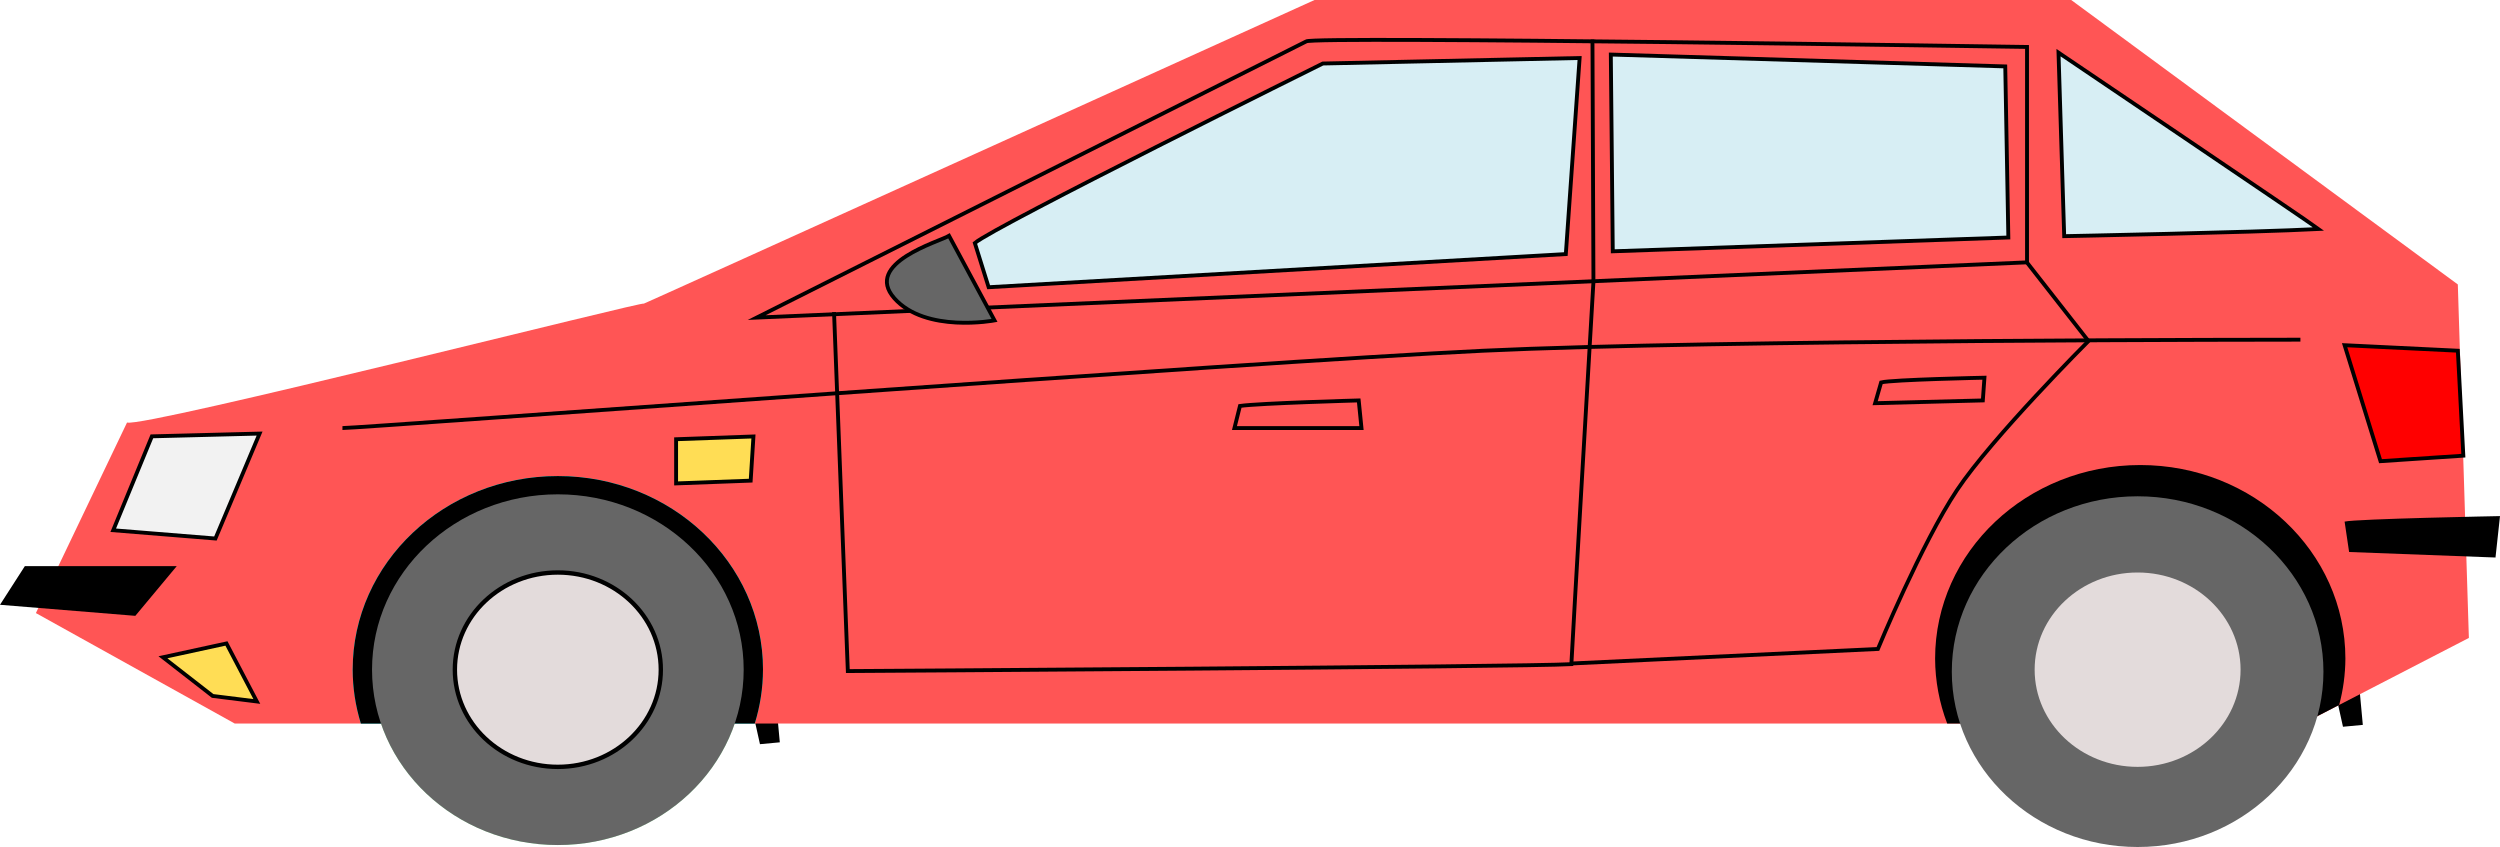
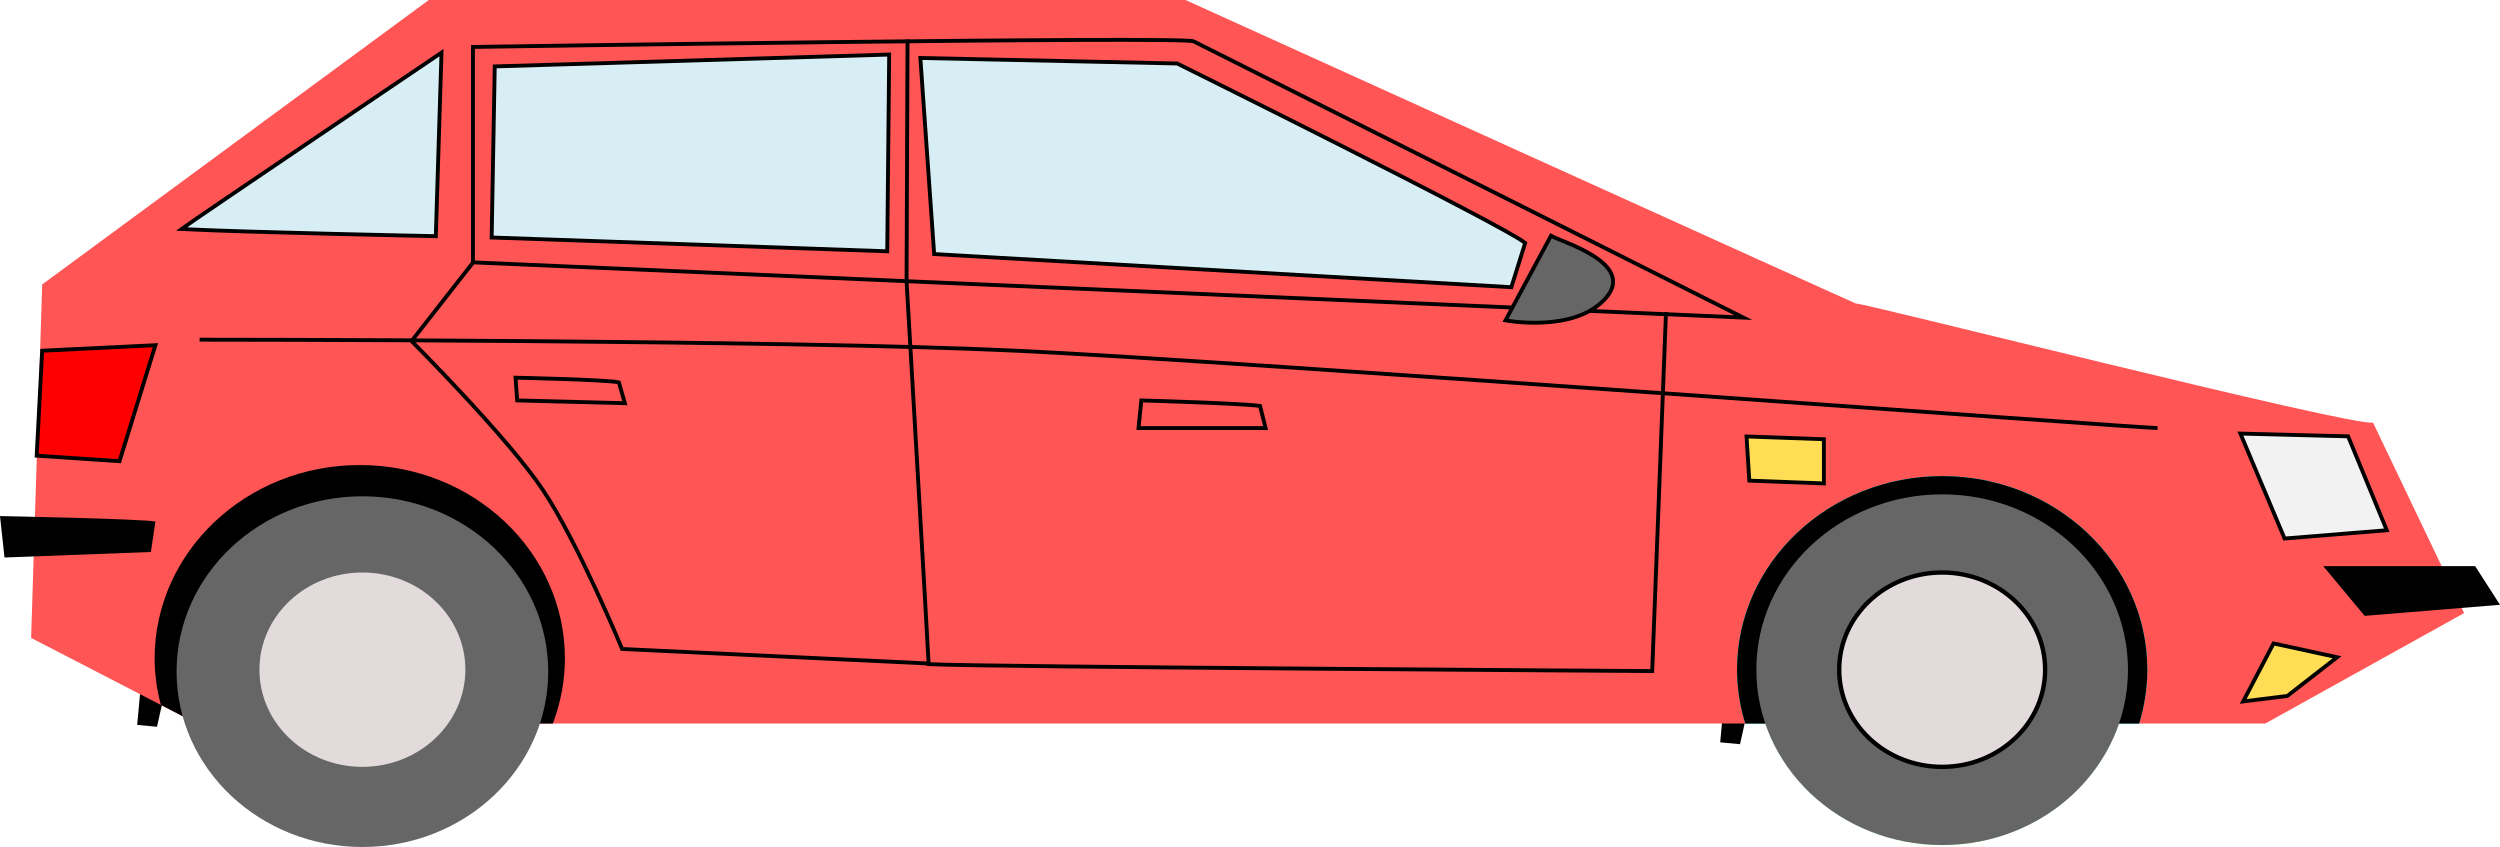
<svg xmlns="http://www.w3.org/2000/svg" version="1.1" width="140" height="47.432" viewBox="0,0,140,47.432">
  <g transform="translate(-170,-156.2839)">
    <g data-paper-data="{&quot;isPaintingLayer&quot;:true}" fill-rule="nonzero" stroke-dasharray="" stroke-dashoffset="0" style="mix-blend-mode: normal">
-       <path d="M213.447,195.454l0.222,2.4l-1.111,0.104l-0.556,-2.505z" fill="#000000" stroke="none" stroke-width="0.217" stroke-linecap="butt" stroke-linejoin="miter" stroke-miterlimit="10" />
-       <path d="M302.096,194.478l0.222,2.4l-1.111,0.104l-0.556,-2.505z" fill="#000000" stroke="none" stroke-width="0.217" stroke-linecap="butt" stroke-linejoin="miter" stroke-miterlimit="10" />
-       <path d="M177.114,179.945c0.928,0.309 29.538,-6.959 28.919,-6.65c-0.619,0.309 37.58,-17.011 37.58,-17.011h42.374l21.651,15.929l0.619,19.795l-9.279,4.794h-115.833l-11.135,-6.186z" fill="#ff5555" stroke="none" stroke-width="0.217" stroke-linecap="butt" stroke-linejoin="miter" stroke-miterlimit="10" />
-       <path d="M301.342,193.168c-0.005,0.874 -0.121,1.745 -0.348,2.592l-2.016,1.042h-19.935c-0.444,-1.166 -0.673,-2.395 -0.677,-3.634c-0,-5.988 5.143,-10.842 11.488,-10.842c6.345,0 11.488,4.854 11.488,10.842z" fill="#000000" stroke="none" stroke-width="0.217" stroke-linecap="butt" stroke-linejoin="miter" stroke-miterlimit="10" />
-       <path d="M212.727,193.786c-0.003,1.021 -0.158,2.036 -0.462,3.016h-22.055c-0.303,-0.98 -0.457,-1.995 -0.459,-3.016c0,-5.988 5.144,-10.842 11.489,-10.842c6.345,0 11.488,4.854 11.488,10.842z" fill="#00ffff" stroke="none" stroke-width="0.217" stroke-linecap="butt" stroke-linejoin="miter" stroke-miterlimit="10" />
-       <path d="M283.513,158.913v12.063l-71.139,3.093l30.775,-15.465c0.155,-0.309 40.364,0.309 40.364,0.309z" fill="none" stroke="#000000" stroke-width="0.217" stroke-linecap="butt" stroke-linejoin="miter" stroke-miterlimit="10" />
-       <path d="M299.838,169.109c-3.701,0.191 -14.243,0.4 -14.243,0.4l-0.319,-10.277c0,0 13.943,9.413 14.562,9.877z" fill="#d7eef4" stroke="#000000" stroke-width="0.217" stroke-linecap="butt" stroke-linejoin="miter" stroke-miterlimit="10" />
-       <path d="M178.506,180.719l6.031,-0.155l-2.474,5.877l-5.722,-0.464z" fill="#f2f2f2" stroke="#000000" stroke-width="0.217" stroke-linecap="butt" stroke-linejoin="miter" stroke-miterlimit="10" />
-       <path d="M179.124,193.091l3.557,-0.773l1.701,3.248l-2.474,-0.309z" fill="#ffdd55" stroke="#000000" stroke-width="0.217" stroke-linecap="butt" stroke-linejoin="miter" stroke-miterlimit="10" />
-       <path d="M212.193,180.726l-0.155,2.474l-4.176,0.155v-2.474z" fill="#ffdd55" stroke="#000000" stroke-width="0.217" stroke-linecap="butt" stroke-linejoin="miter" stroke-miterlimit="10" />
-       <path d="M307.947,181.801l-4.639,0.309l-2.01,-6.495l6.341,0.309z" fill="#ff0000" stroke="#000000" stroke-width="0.217" stroke-linecap="butt" stroke-linejoin="miter" stroke-miterlimit="10" />
-       <path d="M301.298,185.494c0.631,-0.155 8.702,-0.309 8.702,-0.309l-0.252,2.32l-8.198,-0.309z" fill="#000000" stroke="none" stroke-width="0.217" stroke-linecap="butt" stroke-linejoin="miter" stroke-miterlimit="10" />
-       <path d="M171.392,187.987h8.506l-2.32,2.784l-7.578,-0.619z" fill="#000000" stroke="none" stroke-width="0.217" stroke-linecap="butt" stroke-linejoin="miter" stroke-miterlimit="10" />
-       <path d="M239.438,179.017c1.083,-0.155 6.65,-0.309 6.65,-0.309l0.155,1.546h-7.114z" fill="none" stroke="#000000" stroke-width="0.217" stroke-linecap="butt" stroke-linejoin="miter" stroke-miterlimit="10" />
-       <path d="M275.343,177.699c0.619,-0.155 5.786,-0.264 5.786,-0.264l-0.091,1.273l-6.031,0.155z" fill="none" stroke="#000000" stroke-width="0.217" stroke-linecap="butt" stroke-linejoin="miter" stroke-miterlimit="10" />
-       <path d="M224.591,169.893c1.083,-0.928 19.486,-10.052 19.486,-10.052l14.382,-0.309l-0.773,10.98l-32.322,1.856z" fill="#d7eef4" stroke="#000000" stroke-width="0.217" stroke-linecap="butt" stroke-linejoin="miter" stroke-miterlimit="10" />
-       <path d="M282.294,160.003l0.173,9.581l-22.152,0.773l-0.109,-11.018z" fill="#d7eef4" stroke="#000000" stroke-width="0.217" stroke-linecap="butt" stroke-linejoin="miter" stroke-miterlimit="10" />
-       <path d="M259.233,172.058c0,0 -1.199,20.491 -1.237,21.419c-2.668,0.155 -40.518,0.387 -40.518,0.387l-0.773,-20.104" fill="none" stroke="#000000" stroke-width="0.217" stroke-linecap="butt" stroke-linejoin="miter" stroke-miterlimit="10" />
-       <path d="M283.474,170.937l3.48,4.446c0,0 -5.394,5.393 -7.365,8.351c-1.972,2.958 -4.427,8.892 -4.427,8.892c0,0 -14.576,0.696 -17.127,0.812" fill="none" stroke="#000000" stroke-width="0.217" stroke-linecap="butt" stroke-linejoin="miter" stroke-miterlimit="10" />
-       <path d="M189.177,180.255c1.083,0 50.88,-3.712 63.87,-4.33c12.991,-0.619 45.776,-0.619 45.776,-0.619" fill="none" stroke="#000000" stroke-width="0.217" stroke-linecap="butt" stroke-linejoin="miter" stroke-miterlimit="10" />
-       <path d="M190.834,193.786c0,-5.424 4.659,-9.82 10.406,-9.82c5.747,0 10.406,4.397 10.406,9.82c0,5.424 -4.659,9.82 -10.406,9.82c-5.747,0 -10.406,-4.397 -10.406,-9.82z" fill="#aaffbb" stroke="none" stroke-width="2.099" stroke-linecap="round" stroke-linejoin="round" stroke-miterlimit="4" />
-       <path d="M195.473,193.786c0,-3.005 2.582,-5.442 5.766,-5.442c3.185,0 5.766,2.436 5.766,5.442c0,3.005 -2.582,5.442 -5.766,5.442c-3.185,0 -5.766,-2.436 -5.766,-5.442z" fill="#e3dbdb" stroke="none" stroke-width="2.099" stroke-linecap="round" stroke-linejoin="round" stroke-miterlimit="4" />
-       <path d="M212.727,193.786c-0.003,1.021 -0.158,2.036 -0.462,3.016h-22.055c-0.303,-0.98 -0.457,-1.995 -0.459,-3.016c0,-5.988 5.144,-10.842 11.489,-10.842c6.345,0 11.488,4.854 11.488,10.842z" fill="#000000" stroke="none" stroke-width="0.217" stroke-linecap="butt" stroke-linejoin="miter" stroke-miterlimit="10" />
-       <path d="M190.834,193.786c0,-5.424 4.659,-9.82 10.406,-9.82c5.747,0 10.406,4.397 10.406,9.82c0,5.424 -4.659,9.82 -10.406,9.82c-5.747,0 -10.406,-4.397 -10.406,-9.82z" fill="#666666" stroke="none" stroke-width="2.099" stroke-linecap="round" stroke-linejoin="round" stroke-miterlimit="4" />
-       <path d="M195.473,193.786c0,-3.005 2.582,-5.442 5.766,-5.442c3.185,0 5.766,2.436 5.766,5.442c0,3.005 -2.582,5.442 -5.766,5.442c-3.185,0 -5.766,-2.436 -5.766,-5.442z" fill="#e3dbdb" stroke="#000000" stroke-width="0.245" stroke-linecap="round" stroke-linejoin="round" stroke-miterlimit="4" />
-       <path d="M279.301,193.896c0,-5.424 4.659,-9.82 10.406,-9.82c5.747,0 10.406,4.397 10.406,9.82c0,5.424 -4.659,9.82 -10.406,9.82c-5.747,0 -10.406,-4.397 -10.406,-9.82z" fill="#666666" stroke="none" stroke-width="2.099" stroke-linecap="round" stroke-linejoin="round" stroke-miterlimit="4" />
-       <path d="M283.94,193.786c0,-3.005 2.582,-5.442 5.766,-5.442c3.185,0 5.766,2.436 5.766,5.442c0,3.005 -2.582,5.442 -5.766,5.442c-3.185,0 -5.766,-2.436 -5.766,-5.442z" fill="#e3dbdb" stroke="none" stroke-width="1.146" stroke-linecap="round" stroke-linejoin="round" stroke-miterlimit="4" />
-       <path d="M259.233,172.058l-0.055,-13.56" fill="none" stroke="#000000" stroke-width="0.217" stroke-linecap="butt" stroke-linejoin="miter" stroke-miterlimit="10" />
-       <path d="M225.693,174.227c0,0 -3.859,0.73 -5.609,-1.239c-1.75,-1.968 2.515,-3.171 3.062,-3.499z" fill="#666666" stroke="#000000" stroke-width="0.217" stroke-linecap="butt" stroke-linejoin="miter" stroke-miterlimit="10" />
+       <path d="M267.998,195.454l-0.556,2.505l-1.111,-0.104l0.222,-2.4z" data-paper-data="{&quot;index&quot;:null}" fill="#000000" stroke="none" stroke-width="0.217" stroke-linecap="butt" stroke-linejoin="miter" stroke-miterlimit="10" />
+       <path d="M179.349,194.478l-0.556,2.505l-1.111,-0.104l0.222,-2.4z" data-paper-data="{&quot;index&quot;:null}" fill="#000000" stroke="none" stroke-width="0.217" stroke-linecap="butt" stroke-linejoin="miter" stroke-miterlimit="10" />
+       <path d="M307.99,190.616l-11.135,6.186h-115.833l-9.279,-4.794l0.619,-19.795l21.651,-15.929h42.374c0,0 38.198,17.321 37.58,17.011c-0.619,-0.309 27.992,6.959 28.919,6.65z" data-paper-data="{&quot;index&quot;:null}" fill="#ff5555" stroke="none" stroke-width="0.217" stroke-linecap="butt" stroke-linejoin="miter" stroke-miterlimit="10" />
+       <path d="M190.147,182.326c6.345,0 11.488,4.854 11.488,10.842c-0.004,1.239 -0.233,2.468 -0.677,3.634h-19.935l-2.016,-1.042c-0.226,-0.848 -0.343,-1.718 -0.348,-2.592c-0,-5.988 5.143,-10.842 11.488,-10.842z" data-paper-data="{&quot;index&quot;:null}" fill="#000000" stroke="none" stroke-width="0.217" stroke-linecap="butt" stroke-linejoin="miter" stroke-miterlimit="10" />
+       <path d="M278.761,182.945c6.345,-0 11.488,4.854 11.489,10.842c-0.002,1.021 -0.157,2.036 -0.459,3.016h-22.055c-0.304,-0.98 -0.459,-1.995 -0.462,-3.016c0,-5.988 5.144,-10.841 11.488,-10.842z" data-paper-data="{&quot;index&quot;:null}" fill="#00ffff" stroke="none" stroke-width="0.217" stroke-linecap="butt" stroke-linejoin="miter" stroke-miterlimit="10" />
+       <path d="M236.851,158.604l30.775,15.465l-71.139,-3.093v-12.063c0,0 40.209,-0.619 40.364,-0.309z" data-paper-data="{&quot;index&quot;:null}" fill="none" stroke="#000000" stroke-width="0.217" stroke-linecap="butt" stroke-linejoin="miter" stroke-miterlimit="10" />
+       <path d="M194.724,159.232l-0.319,10.277c0,0 -10.542,-0.209 -14.243,-0.4c0.619,-0.464 14.562,-9.877 14.562,-9.877z" data-paper-data="{&quot;index&quot;:null}" fill="#d7eef4" stroke="#000000" stroke-width="0.217" stroke-linecap="butt" stroke-linejoin="miter" stroke-miterlimit="10" />
+       <path d="M303.659,185.977l-5.722,0.464l-2.474,-5.877l6.031,0.155z" data-paper-data="{&quot;index&quot;:null}" fill="#f2f2f2" stroke="#000000" stroke-width="0.217" stroke-linecap="butt" stroke-linejoin="miter" stroke-miterlimit="10" />
+       <path d="M298.092,195.256l-2.474,0.309l1.701,-3.248l3.557,0.773z" data-paper-data="{&quot;index&quot;:null}" fill="#ffdd55" stroke="#000000" stroke-width="0.217" stroke-linecap="butt" stroke-linejoin="miter" stroke-miterlimit="10" />
+       <path d="M272.137,180.881v2.474l-4.176,-0.155l-0.155,-2.474z" data-paper-data="{&quot;index&quot;:null}" fill="#ffdd55" stroke="#000000" stroke-width="0.217" stroke-linecap="butt" stroke-linejoin="miter" stroke-miterlimit="10" />
+       <path d="M172.362,175.924l6.341,-0.309l-2.01,6.495l-4.639,-0.309z" data-paper-data="{&quot;index&quot;:null}" fill="#ff0000" stroke="#000000" stroke-width="0.217" stroke-linecap="butt" stroke-linejoin="miter" stroke-miterlimit="10" />
+       <path d="M178.45,187.195l-8.198,0.309l-0.252,-2.32c0,0 8.072,0.155 8.702,0.309z" data-paper-data="{&quot;index&quot;:null}" fill="#000000" stroke="none" stroke-width="0.217" stroke-linecap="butt" stroke-linejoin="miter" stroke-miterlimit="10" />
+       <path d="M310,190.152l-7.578,0.619l-2.32,-2.784h8.506z" data-paper-data="{&quot;index&quot;:null}" fill="#000000" stroke="none" stroke-width="0.217" stroke-linecap="butt" stroke-linejoin="miter" stroke-miterlimit="10" />
+       <path d="M240.872,180.255h-7.114l0.155,-1.546c0,0 5.567,0.155 6.65,0.309z" data-paper-data="{&quot;index&quot;:null}" fill="none" stroke="#000000" stroke-width="0.217" stroke-linecap="butt" stroke-linejoin="miter" stroke-miterlimit="10" />
+       <path d="M204.993,178.863l-6.031,-0.155l-0.091,-1.273c0,0 5.168,0.109 5.786,0.264z" data-paper-data="{&quot;index&quot;:null}" fill="none" stroke="#000000" stroke-width="0.217" stroke-linecap="butt" stroke-linejoin="miter" stroke-miterlimit="10" />
+       <path d="M254.635,172.367l-32.322,-1.856l-0.773,-10.98l14.382,0.309c0,0 18.403,9.124 19.486,10.052z" data-paper-data="{&quot;index&quot;:null}" fill="#d7eef4" stroke="#000000" stroke-width="0.217" stroke-linecap="butt" stroke-linejoin="miter" stroke-miterlimit="10" />
+       <path d="M219.794,159.339l-0.109,11.018l-22.152,-0.773l0.173,-9.581z" data-paper-data="{&quot;index&quot;:null}" fill="#d7eef4" stroke="#000000" stroke-width="0.217" stroke-linecap="butt" stroke-linejoin="miter" stroke-miterlimit="10" />
+       <path d="M263.296,173.759l-0.773,20.104c0,0 -37.85,-0.232 -40.518,-0.387c-0.039,-0.928 -1.237,-21.419 -1.237,-21.419" data-paper-data="{&quot;index&quot;:null}" fill="none" stroke="#000000" stroke-width="0.217" stroke-linecap="butt" stroke-linejoin="miter" stroke-miterlimit="10" />
+       <path d="M221.966,193.439c-2.552,-0.116 -17.127,-0.812 -17.127,-0.812c0,0 -2.455,-5.934 -4.427,-8.892c-1.972,-2.958 -7.365,-8.351 -7.365,-8.351l3.48,-4.446" data-paper-data="{&quot;index&quot;:null}" fill="none" stroke="#000000" stroke-width="0.217" stroke-linecap="butt" stroke-linejoin="miter" stroke-miterlimit="10" />
+       <path d="M181.177,175.306c0,0 32.786,0 45.776,0.619c12.991,0.619 62.788,4.33 63.87,4.33" data-paper-data="{&quot;index&quot;:null}" fill="none" stroke="#000000" stroke-width="0.217" stroke-linecap="butt" stroke-linejoin="miter" stroke-miterlimit="10" />
+       <path d="M278.761,203.607c-5.747,0 -10.406,-4.397 -10.406,-9.82c0,-5.424 4.659,-9.82 10.406,-9.82c5.747,0 10.406,4.397 10.406,9.82c0,5.424 -4.659,9.82 -10.406,9.82z" data-paper-data="{&quot;index&quot;:null}" fill="#aaffbb" stroke="none" stroke-width="2.099" stroke-linecap="round" stroke-linejoin="round" stroke-miterlimit="4" />
+       <path d="M278.761,199.228c-3.185,0 -5.766,-2.436 -5.766,-5.442c0,-3.005 2.582,-5.442 5.766,-5.442c3.185,0 5.766,2.436 5.766,5.442c0,3.005 -2.582,5.442 -5.766,5.442z" data-paper-data="{&quot;index&quot;:null}" fill="#e3dbdb" stroke="none" stroke-width="2.099" stroke-linecap="round" stroke-linejoin="round" stroke-miterlimit="4" />
+       <path d="M278.761,182.945c6.345,-0 11.488,4.854 11.489,10.842c-0.002,1.021 -0.157,2.036 -0.459,3.016h-22.055c-0.304,-0.98 -0.459,-1.995 -0.462,-3.016c0,-5.988 5.144,-10.841 11.488,-10.842z" data-paper-data="{&quot;index&quot;:null}" fill="#000000" stroke="none" stroke-width="0.217" stroke-linecap="butt" stroke-linejoin="miter" stroke-miterlimit="10" />
+       <path d="M278.761,203.607c-5.747,0 -10.406,-4.397 -10.406,-9.82c0,-5.424 4.659,-9.82 10.406,-9.82c5.747,0 10.406,4.397 10.406,9.82c0,5.424 -4.659,9.82 -10.406,9.82z" data-paper-data="{&quot;index&quot;:null}" fill="#666666" stroke="none" stroke-width="2.099" stroke-linecap="round" stroke-linejoin="round" stroke-miterlimit="4" />
+       <path d="M278.761,199.228c-3.185,0 -5.766,-2.436 -5.766,-5.442c0,-3.005 2.582,-5.442 5.766,-5.442c3.185,0 5.766,2.436 5.766,5.442c0,3.005 -2.582,5.442 -5.766,5.442z" data-paper-data="{&quot;index&quot;:null}" fill="#e3dbdb" stroke="#000000" stroke-width="0.245" stroke-linecap="round" stroke-linejoin="round" stroke-miterlimit="4" />
+       <path d="M190.294,203.716c-5.747,0 -10.406,-4.397 -10.406,-9.82c0,-5.424 4.659,-9.82 10.406,-9.82c5.747,0 10.406,4.397 10.406,9.82c0,5.424 -4.659,9.82 -10.406,9.82z" data-paper-data="{&quot;index&quot;:null}" fill="#666666" stroke="none" stroke-width="2.099" stroke-linecap="round" stroke-linejoin="round" stroke-miterlimit="4" />
+       <path d="M190.294,199.228c-3.185,0 -5.766,-2.436 -5.766,-5.442c0,-3.005 2.582,-5.442 5.766,-5.442c3.185,0 5.766,2.436 5.766,5.442c0,3.005 -2.582,5.442 -5.766,5.442z" data-paper-data="{&quot;index&quot;:null}" fill="#e3dbdb" stroke="none" stroke-width="1.146" stroke-linecap="round" stroke-linejoin="round" stroke-miterlimit="4" />
+       <path d="M220.767,172.058l0.055,-13.56" data-paper-data="{&quot;index&quot;:null}" fill="none" stroke="#000000" stroke-width="0.217" stroke-linecap="butt" stroke-linejoin="miter" stroke-miterlimit="10" />
+       <path d="M256.854,169.488c0.547,0.328 4.812,1.531 3.062,3.499c-1.75,1.968 -5.609,1.239 -5.609,1.239z" data-paper-data="{&quot;index&quot;:null}" fill="#666666" stroke="#000000" stroke-width="0.217" stroke-linecap="butt" stroke-linejoin="miter" stroke-miterlimit="10" />
    </g>
  </g>
</svg>
